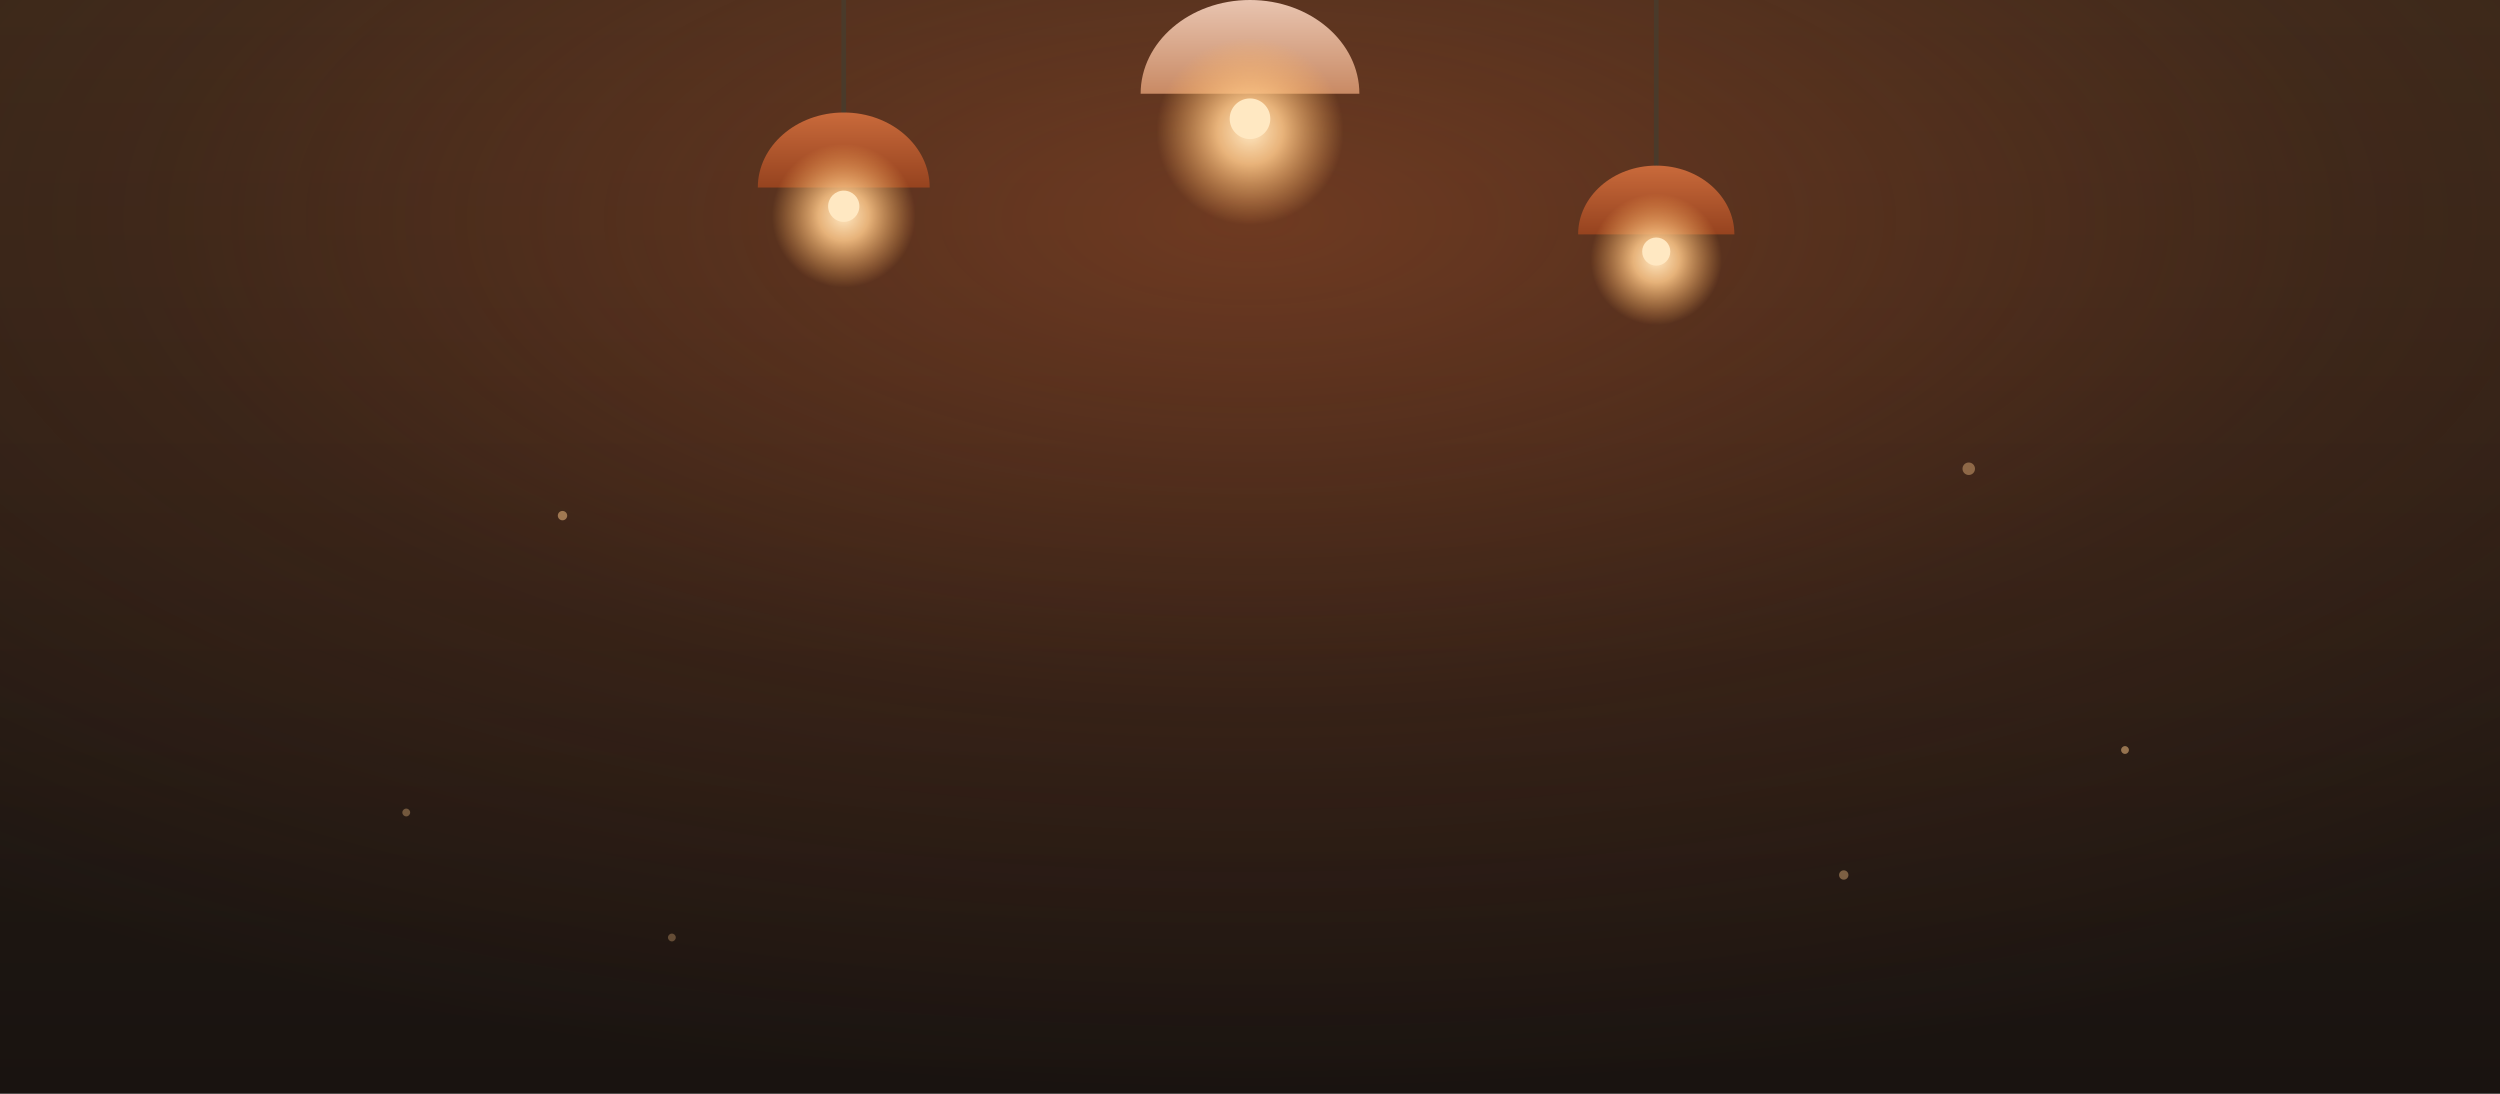
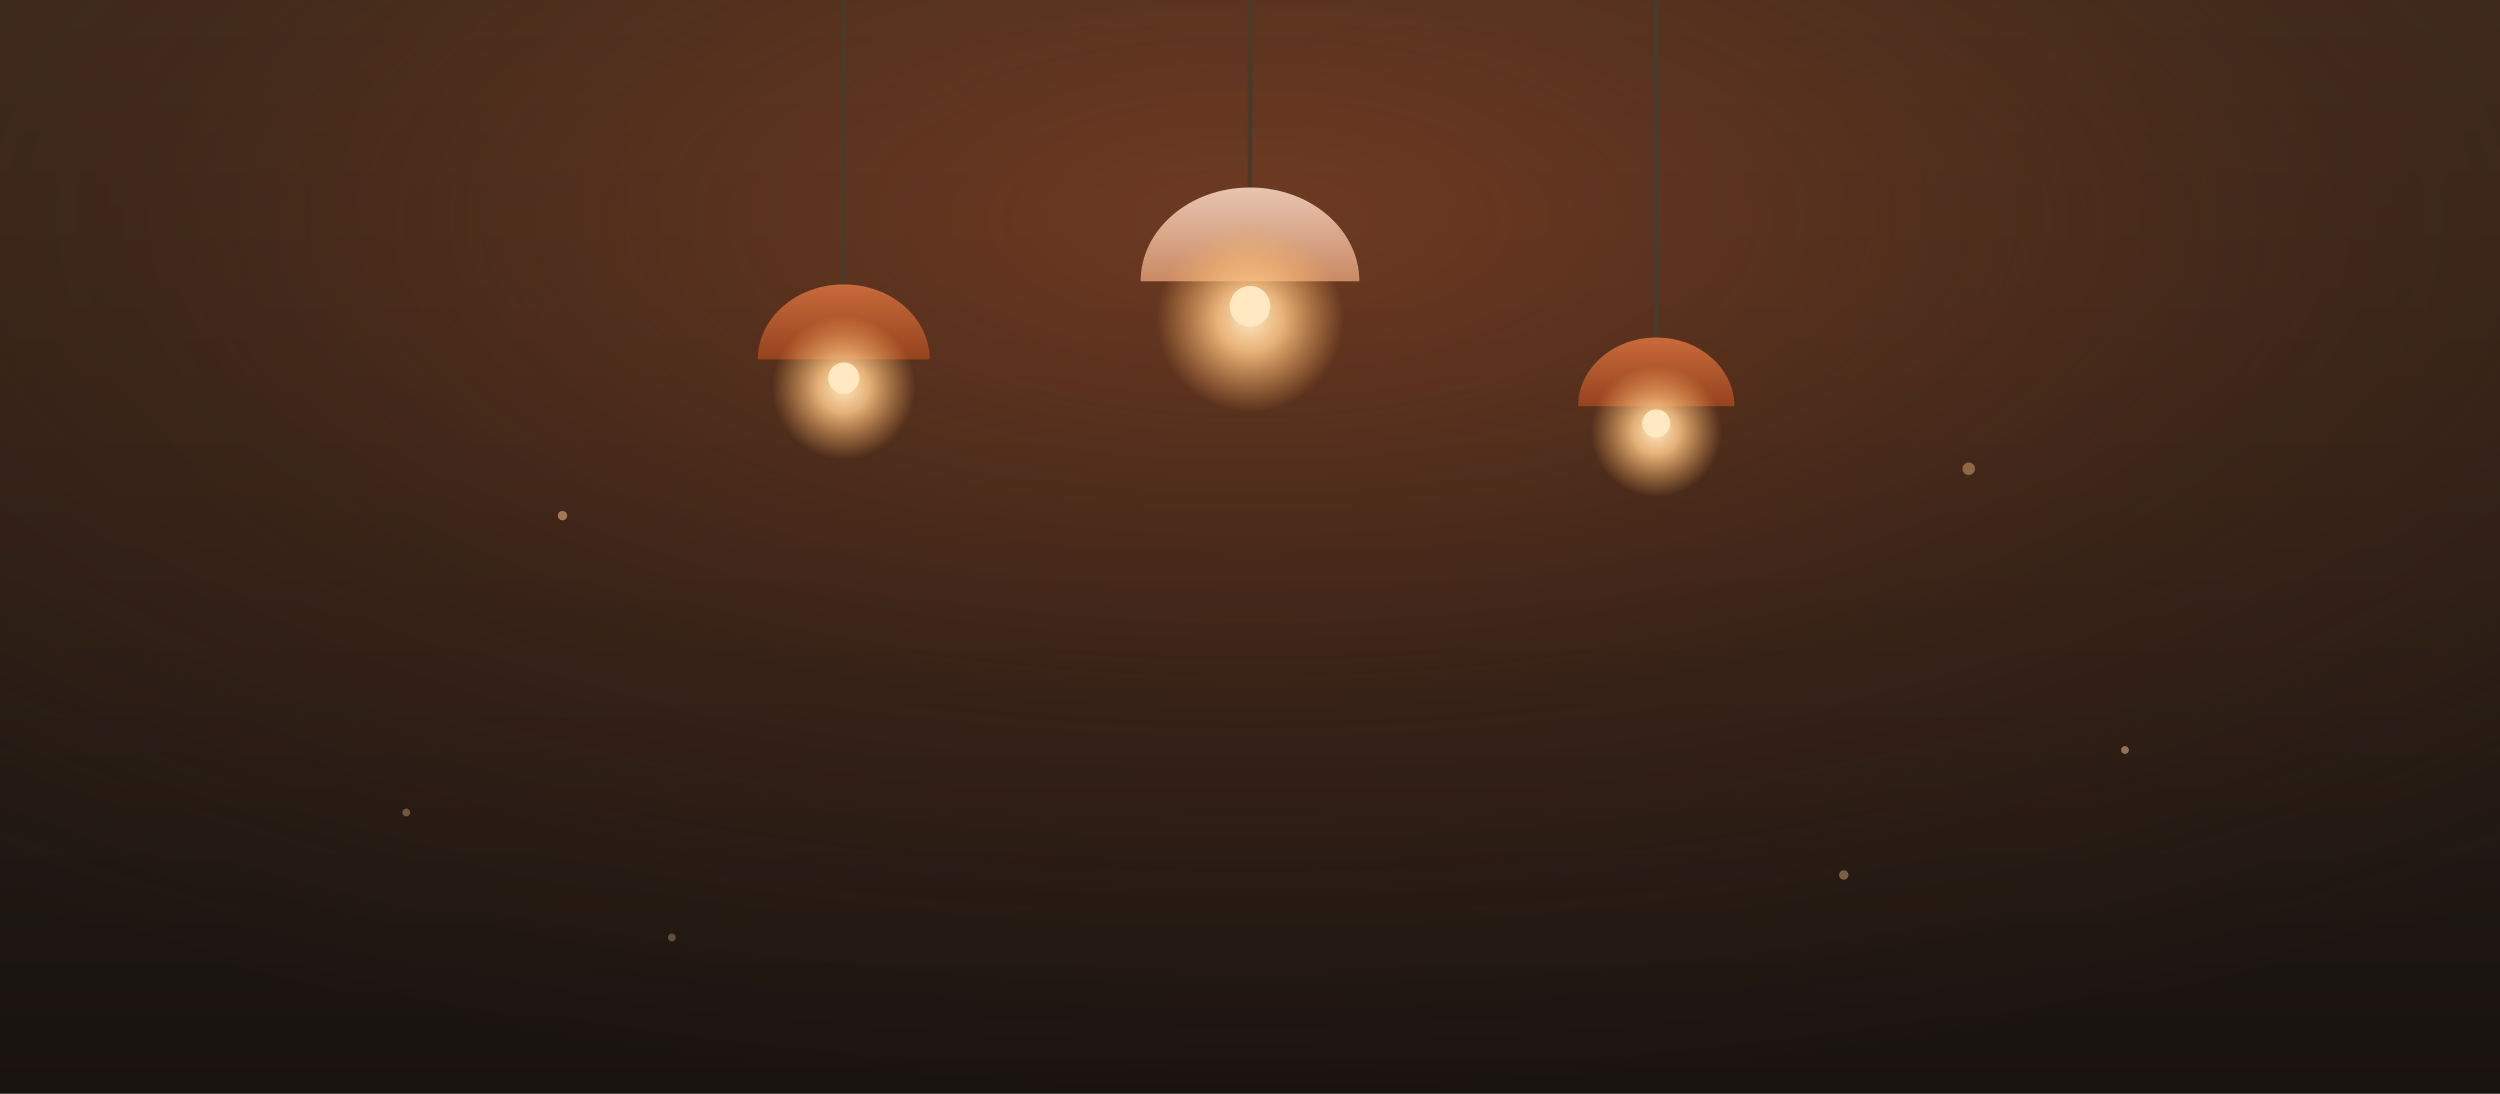
<svg xmlns="http://www.w3.org/2000/svg" viewBox="0 0 1600 700" role="img" aria-label="Pendant lamps">
  <defs>
    <linearGradient id="bg" x1="0" y1="0" x2="0" y2="1">
      <stop offset="0" stop-color="#2E2318" />
      <stop offset="1" stop-color="#191310" />
    </linearGradient>
    <radialGradient id="halo" cx="0.5" cy="0.2" r="0.8">
      <stop offset="0" stop-color="#B4552D" stop-opacity="0.5" />
      <stop offset="0.55" stop-color="#B4552D" stop-opacity="0.15" />
      <stop offset="1" stop-color="#B4552D" stop-opacity="0" />
    </radialGradient>
    <radialGradient id="bulb" cx="0.5" cy="0.5" r="0.5">
      <stop offset="0" stop-color="#FFE8C2" />
      <stop offset="0.35" stop-color="#FFC98A" stop-opacity="0.85" />
      <stop offset="1" stop-color="#FFB25C" stop-opacity="0" />
    </radialGradient>
    <linearGradient id="shade" x1="0" y1="0" x2="0" y2="1">
      <stop offset="0" stop-color="#C96A3B" />
      <stop offset="1" stop-color="#96431F" />
    </linearGradient>
    <linearGradient id="shade2" x1="0" y1="0" x2="0" y2="1">
      <stop offset="0" stop-color="#E8C4B0" />
      <stop offset="1" stop-color="#C98A64" />
    </linearGradient>
  </defs>
  <rect width="1600" height="700" fill="url(#bg)" />
  <rect width="1600" height="700" fill="url(#halo)" />
  <g stroke="#4A3A2A" stroke-width="3">
-     <line x1="540" y1="0" x2="540" y2="120" />
-     <line x1="800" y1="0" x2="800" y2="60" />
-     <line x1="1060" y1="0" x2="1060" y2="150" />
+     <line x1="540" y1="0" x2="540" y2="230" />
+     <line x1="800" y1="0" x2="800" y2="180" />
+     <line x1="1060" y1="0" x2="1060" y2="260" />
  </g>
  <g>
-     <path d="M485 120 a55 48 0 0 1 110 0 Z" fill="url(#shade)" />
-     <circle cx="540" cy="138" r="46" fill="url(#bulb)" />
-     <circle cx="540" cy="132" r="10" fill="#FFE8C2" />
+     <path d="M485 230 a55 48 0 0 1 110 0 Z" fill="url(#shade)" />
+     <circle cx="540" cy="248" r="46" fill="url(#bulb)" />
+     <circle cx="540" cy="242" r="10" fill="#FFE8C2" />
  </g>
  <g>
-     <path d="M730 60 a70 60 0 0 1 140 0 Z" fill="url(#shade2)" />
-     <circle cx="800" cy="84" r="60" fill="url(#bulb)" />
-     <circle cx="800" cy="76" r="13" fill="#FFE8C2" />
+     <path d="M730 180 a70 60 0 0 1 140 0 Z" fill="url(#shade2)" />
+     <circle cx="800" cy="204" r="60" fill="url(#bulb)" />
+     <circle cx="800" cy="196" r="13" fill="#FFE8C2" />
  </g>
  <g>
-     <path d="M1010 150 a50 44 0 0 1 100 0 Z" fill="url(#shade)" />
-     <circle cx="1060" cy="166" r="42" fill="url(#bulb)" />
-     <circle cx="1060" cy="161" r="9" fill="#FFE8C2" />
+     <path d="M1010 260 a50 44 0 0 1 100 0 Z" fill="url(#shade)" />
+     <circle cx="1060" cy="276" r="42" fill="url(#bulb)" />
+     <circle cx="1060" cy="271" r="9" fill="#FFE8C2" />
  </g>
  <g fill="#FFC98A">
    <circle cx="360" cy="330" r="3" opacity="0.5" />
    <circle cx="1260" cy="300" r="4" opacity="0.4" />
    <circle cx="1360" cy="480" r="2.5" opacity="0.5" />
    <circle cx="260" cy="520" r="2.5" opacity="0.35" />
    <circle cx="1180" cy="560" r="3" opacity="0.4" />
    <circle cx="430" cy="600" r="2.5" opacity="0.3" />
  </g>
</svg>
